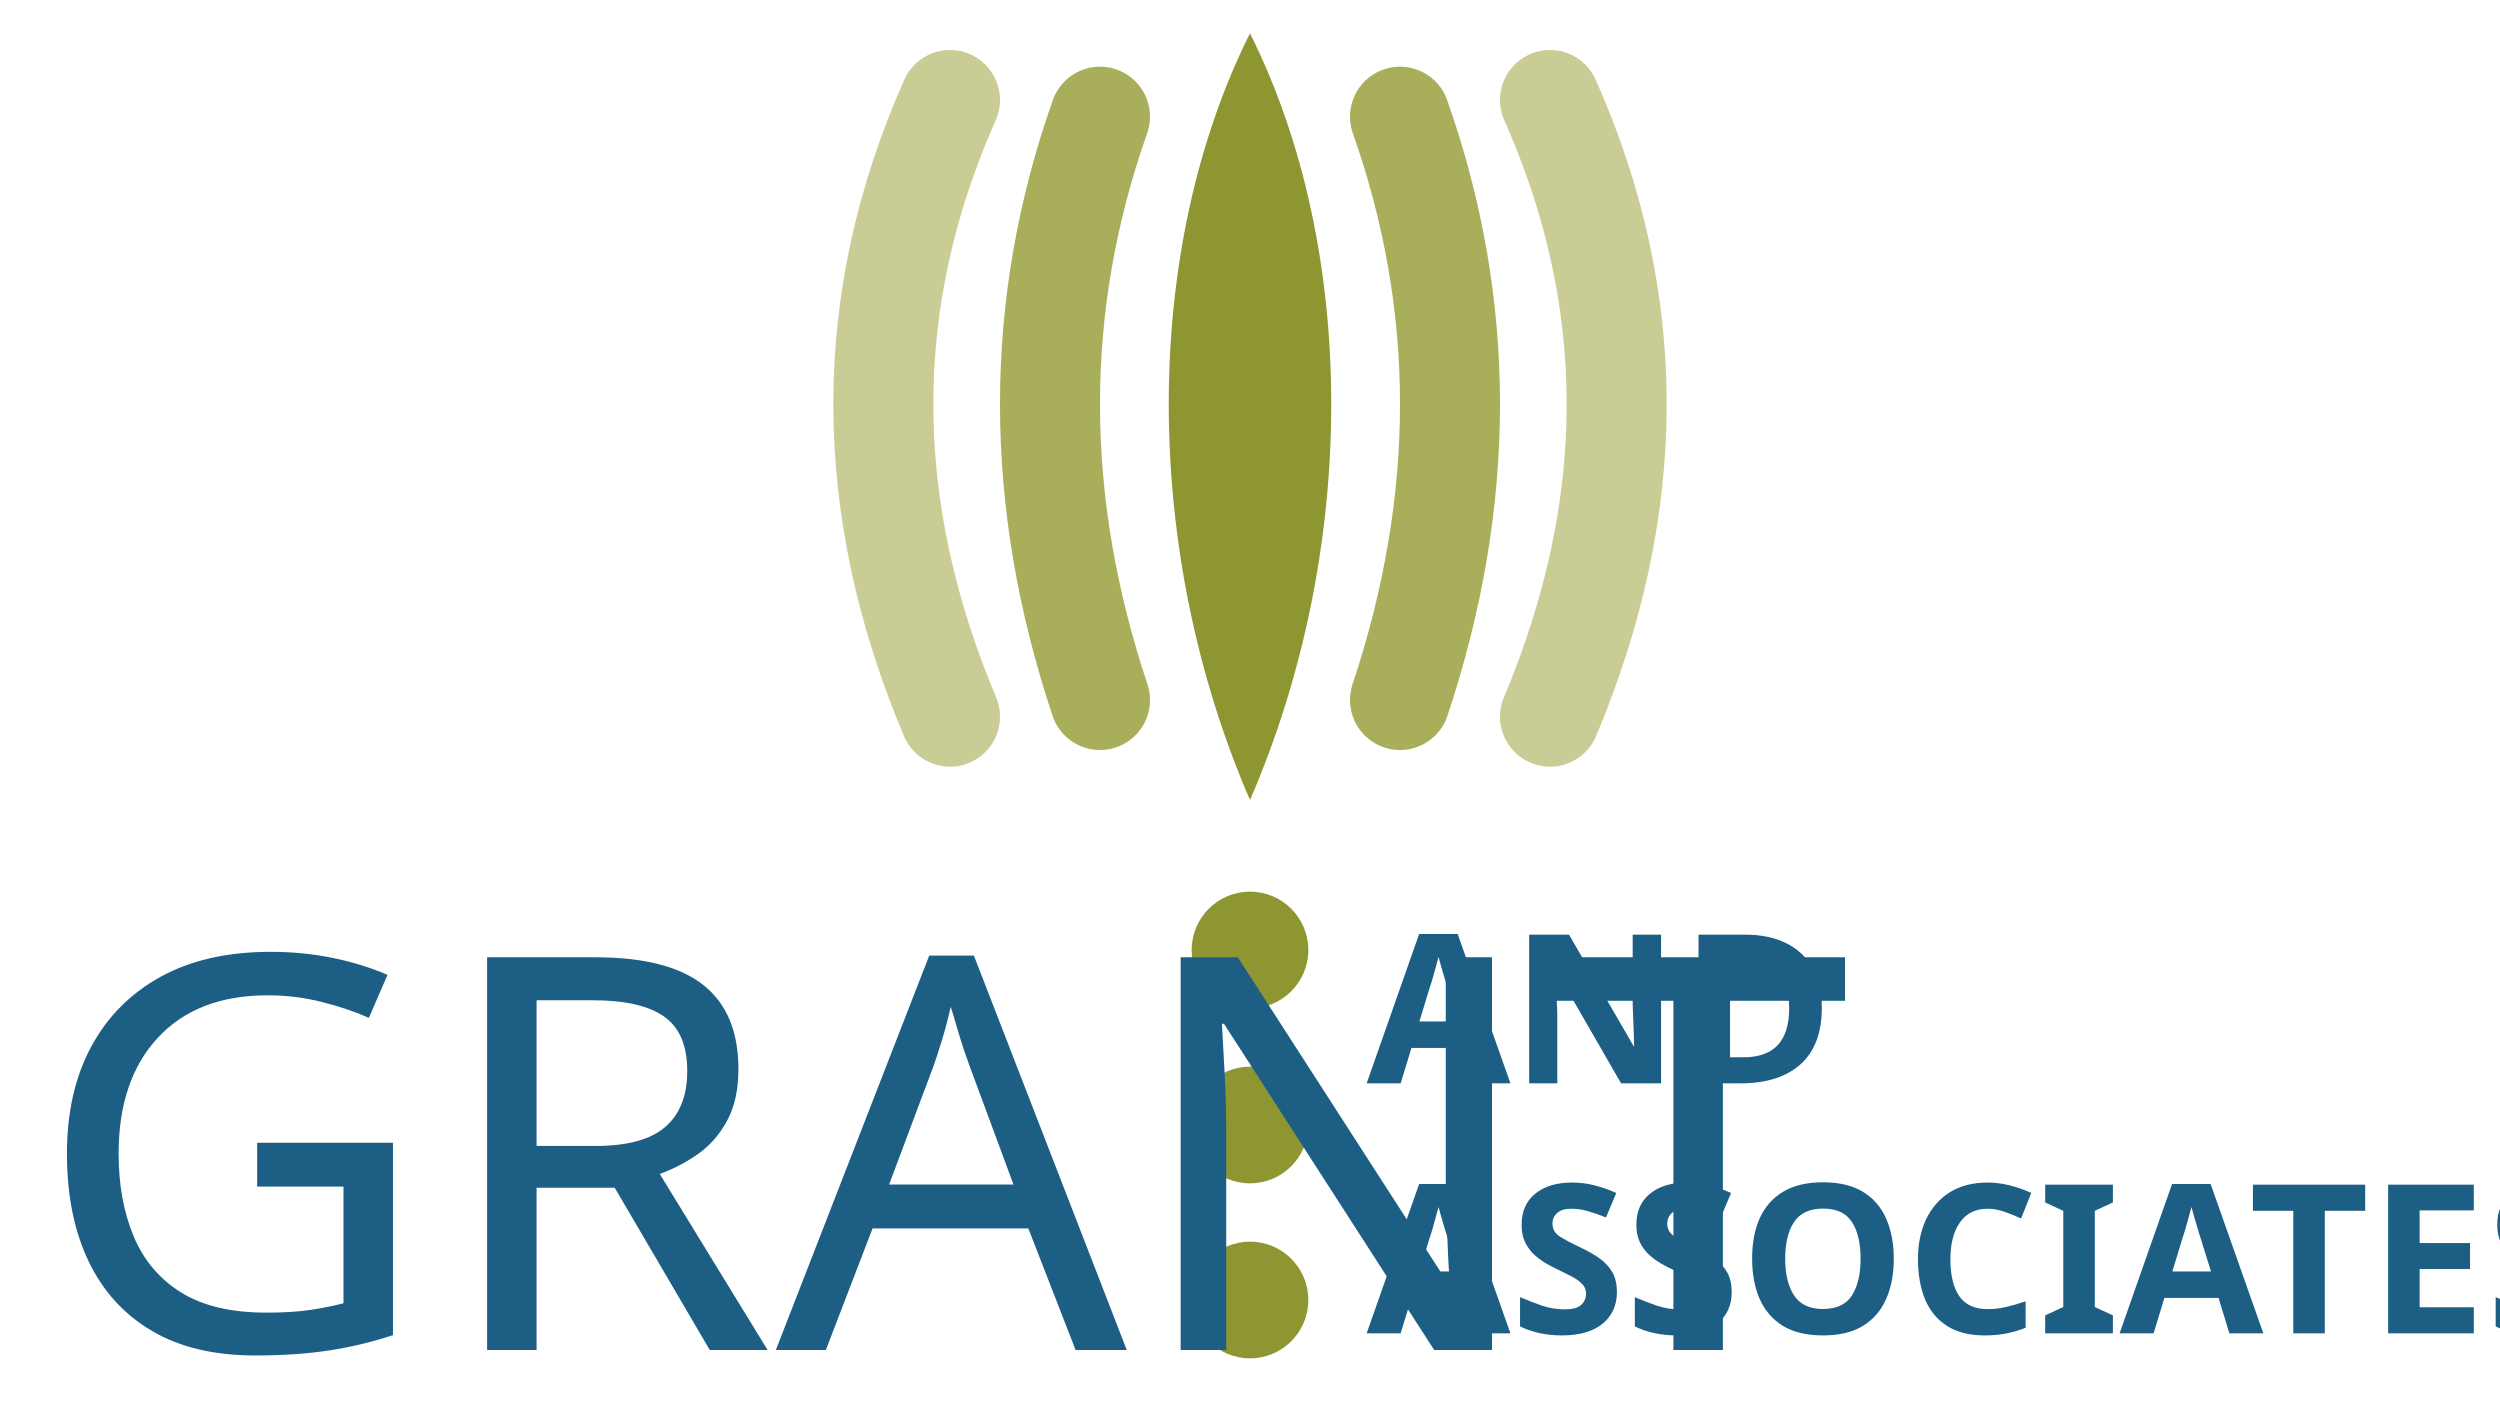
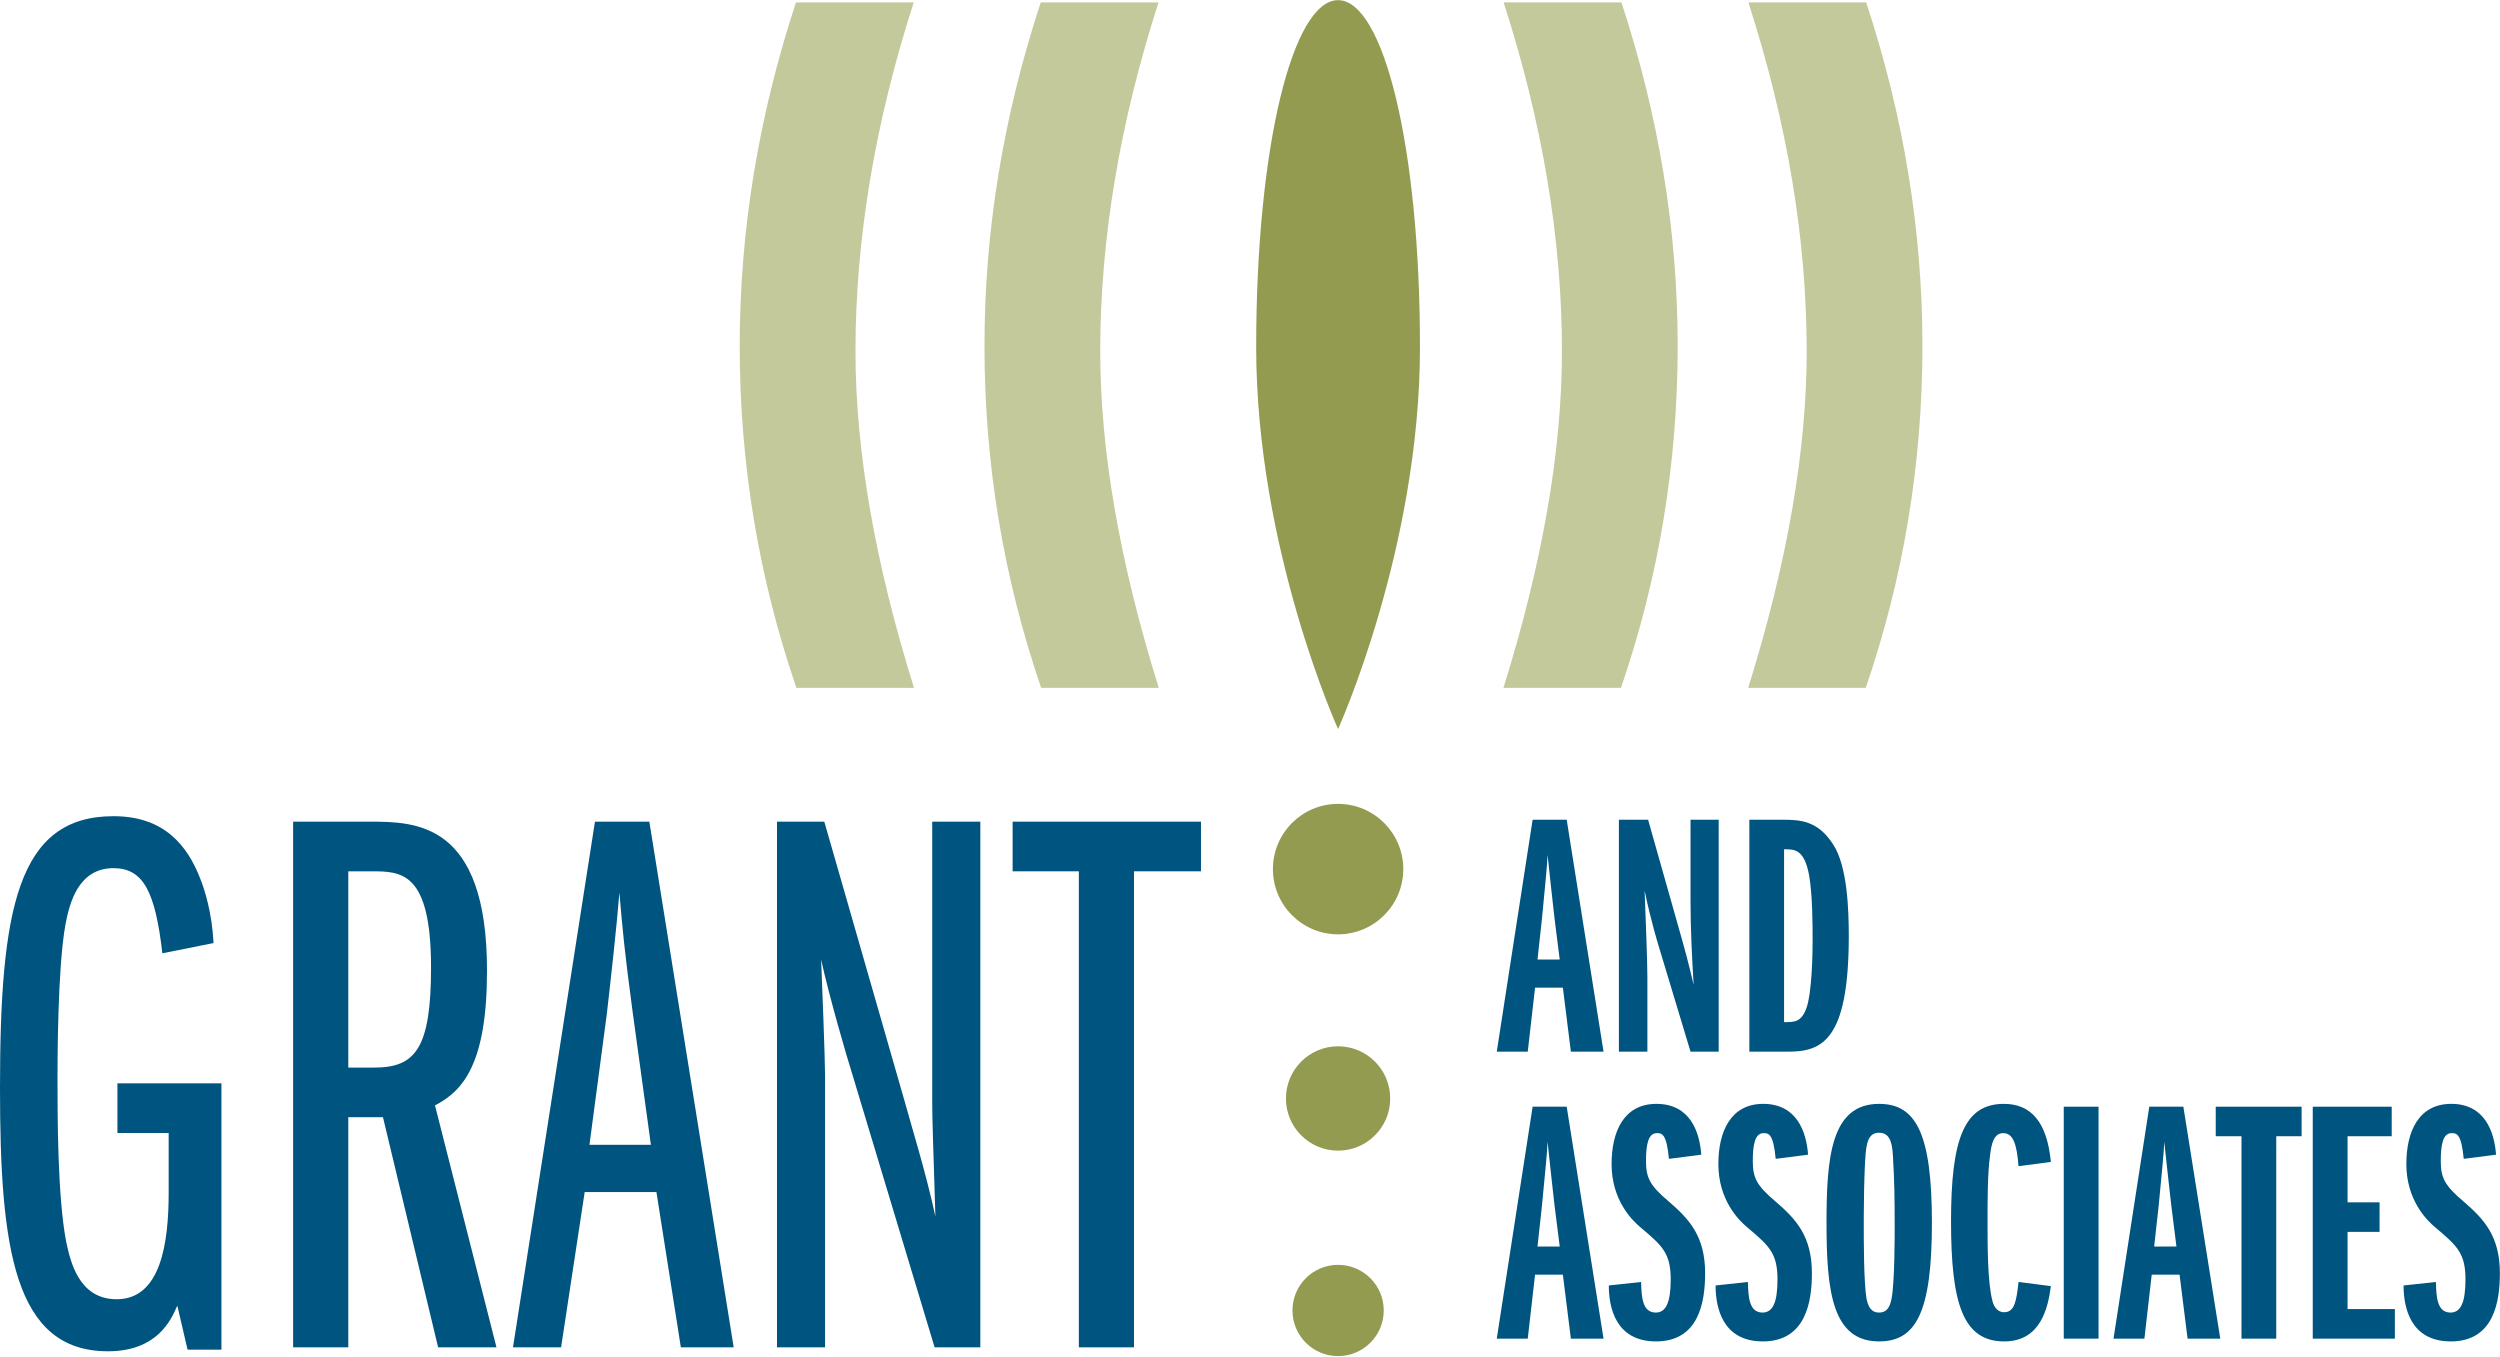
- <svg xmlns="http://www.w3.org/2000/svg" class="logo-svg" viewBox="0 0 300 170" role="img" aria-label="Grant and Associates">
-   <g fill="none" stroke-linecap="round">
-     <path d="M114 12 Q98 48 114 86" stroke="#C9CC94" stroke-width="12" />
-     <path d="M186 12 Q202 48 186 86" stroke="#C9CC94" stroke-width="12" />
-     <path d="M132 14 Q120 48 132 84" stroke="#A9AE5A" stroke-width="12" />
-     <path d="M168 14 Q180 48 168 84" stroke="#A9AE5A" stroke-width="12" />
+ <svg xmlns="http://www.w3.org/2000/svg" class="logo-svg" viewBox="0 0 881.2 478.0" role="img" aria-label="Grant and Associates">
+   <g transform="translate(0 478.0) scale(1 -1)">
+     <path fill="#005480" d="M66.11 2.27 L62.50 17.81 C60.27 12.54 55.27 1.70 38.05 1.70 C5.00 1.70 0.00 37.81 0.00 94.47 C0.00 157.54 6.11 190.31 40.00 190.31 C58.05 190.31 66.11 179.77 70.55 168.38 C72.23 164.20 74.73 156.15 75.27 145.59 L57.23 141.99 C54.73 163.65 50.55 171.99 40.00 171.99 C27.50 171.99 24.45 159.49 23.05 151.99 C20.27 136.70 20.27 103.38 20.27 97.81 C20.27 84.77 20.27 56.15 23.33 40.31 C24.72 33.93 27.50 20.04 41.11 20.04 C56.66 20.04 59.45 39.77 59.45 57.54 L59.45 78.65 L41.39 78.65 L41.39 96.15 L78.05 96.15 L78.05 2.27 L66.11 2.27" />
+     <path fill="#005480" d="M122.77 101.70 L131.93 101.70 C146.39 101.70 151.93 108.38 151.93 136.99 C151.93 170.88 141.39 170.88 130.82 170.88 L122.77 170.88 L122.77 101.70 Z M154.43 3.09 L134.99 84.20 L122.77 84.20 L122.77 3.09 L103.32 3.09 L103.32 188.38 L130.00 188.38 C146.39 188.38 171.66 188.38 171.66 135.88 C171.66 102.81 163.05 93.38 153.32 88.38 L175.00 3.09 L154.43 3.09" />
+     <path fill="#005480" d="M229.43 74.47 L223.05 120.88 C219.99 143.65 219.43 150.60 218.32 163.38 C217.49 152.54 215.27 132.54 213.89 120.59 L207.77 74.47 L229.43 74.47 Z M239.99 3.09 L231.38 57.81 L206.09 57.81 L197.77 3.09 L180.82 3.09 L209.71 188.38 L228.88 188.38 L258.61 3.09 L239.99 3.09" />
+     <path fill="#005480" d="M329.43 3.09 L300.55 98.93 C298.59 105.04 292.21 126.99 289.43 139.77 C289.71 133.38 290.82 104.47 290.82 98.65 L290.82 3.09 L273.88 3.09 L273.88 188.38 L290.55 188.38 L318.88 89.77 C320.82 82.54 326.38 64.77 329.71 49.20 C328.88 75.59 328.59 84.20 328.59 89.20 L328.59 188.38 L345.55 188.38 L345.55 3.09 L329.43 3.09" />
+     <path fill="#005480" d="M380.27 3.09 L380.27 170.88 L356.93 170.88 L356.93 188.38 L423.32 188.38 L423.32 170.88 L399.71 170.88 L399.71 3.09 L380.27 3.09" />
+     <path fill="#005480" d="M549.77 139.78 L547.93 154.38 C547.45 158.30 545.73 174.35 545.49 176.68 C545.38 174.35 545.24 172.27 544.87 168.48 C544.14 160.62 544.01 159.77 543.52 154.26 L541.94 139.78 L549.77 139.78 Z M553.70 107.31 L550.88 129.86 L541.08 129.86 L538.50 107.31 L527.58 107.31 L540.22 189.06 L552.23 189.06 L565.22 107.31 L553.70 107.31" />
+     <path fill="#005480" d="M595.88 107.31 L584.97 143.46 C584.59 144.69 582.02 152.91 579.69 164.06 C580.06 154.75 580.67 138.81 580.67 133.65 L580.67 107.31 L570.63 107.31 L570.63 189.06 L580.92 189.06 L591.33 152.28 C594.16 142.36 595.14 138.69 596.98 130.84 C596.37 140.53 595.88 151.06 595.88 160.02 L595.88 189.06 L605.80 189.06 L605.80 107.31 L595.88 107.31" />
+     <path fill="#005480" d="M628.85 117.72 C632.54 117.72 634.75 117.72 636.59 122.27 C638.79 127.89 638.91 142.97 638.91 146.90 C638.91 151.06 638.91 162.58 637.68 169.45 C635.96 178.65 632.66 178.65 628.85 178.65 L628.85 117.72 Z M616.61 189.06 L628.25 189.06 C634.38 189.06 640.75 188.83 646.14 180.35 C651.18 172.75 651.66 157.19 651.66 148.12 C651.66 110.98 642.09 107.31 630.20 107.31 L616.61 107.31 L616.61 189.06" />
+     <path fill="#005480" d="M549.77 38.63 L547.93 53.22 C547.45 57.15 545.73 73.20 545.49 75.55 C545.38 73.20 545.24 71.13 544.87 67.32 C544.14 59.47 544.01 58.61 543.52 53.11 L541.94 38.63 L549.77 38.63 Z M553.70 6.15 L550.88 28.71 L541.08 28.71 L538.50 6.15 L527.58 6.15 L540.22 87.91 L552.23 87.91 L565.22 6.15 L553.70 6.15" />
+     <path fill="#005480" d="M578.46 26.13 C578.60 21.00 578.83 15.35 583.62 15.35 C587.17 15.35 588.89 18.79 588.89 26.99 C588.89 36.31 585.94 38.89 578.23 45.39 C575.16 47.95 568.05 55.06 568.05 67.70 C568.05 79.10 572.33 88.91 583.85 88.91 C595.63 88.91 599.07 79.22 599.67 71.00 L588.27 69.53 C587.41 78.59 585.71 78.59 583.99 78.59 C581.04 78.59 580.18 74.80 580.18 68.79 C580.18 62.91 581.53 60.10 588.27 54.45 C595.51 48.20 601.02 42.19 601.02 29.20 C601.02 19.02 598.81 5.18 583.73 5.18 C569.52 5.18 567.07 17.07 567.07 24.90 L578.46 26.13" />
+     <path fill="#005480" d="M616.10 26.13 C616.23 21.00 616.47 15.35 621.25 15.35 C624.81 15.35 626.53 18.79 626.53 26.99 C626.53 36.31 623.58 38.89 615.86 45.39 C612.80 47.95 605.69 55.06 605.69 67.70 C605.69 79.10 609.98 88.91 621.49 88.91 C633.27 88.91 636.70 79.22 637.31 71.00 L625.90 69.53 C625.04 78.59 623.34 78.59 621.62 78.59 C618.68 78.59 617.82 74.80 617.82 68.79 C617.82 62.91 619.16 60.10 625.90 54.45 C633.15 48.20 638.66 42.19 638.66 29.20 C638.66 19.02 636.45 5.18 621.37 5.18 C607.15 5.18 604.71 17.07 604.71 24.90 L616.10 26.13" />
+     <path fill="#005480" d="M657.91 20.25 C658.40 17.93 659.26 15.35 662.33 15.35 C665.39 15.35 666.25 17.79 666.74 20.25 C667.84 25.76 667.84 43.42 667.84 44.88 C667.84 56.54 667.72 61.68 667.23 70.39 C666.98 76.39 665.51 78.73 662.33 78.73 C659.26 78.73 658.40 76.39 657.91 73.83 C656.94 68.67 656.94 47.46 656.94 46.97 C656.94 40.61 656.94 25.76 657.91 20.25 Z M662.33 88.91 C675.32 88.91 680.96 78.59 680.96 46.97 C680.96 15.35 675.32 5.18 662.33 5.18 C645.78 5.18 643.81 22.95 643.81 46.97 C643.81 70.14 645.41 88.91 662.33 88.91" />
+     <path fill="#005480" d="M722.89 24.67 C721.90 17.07 719.34 5.18 706.47 5.18 C692.00 5.18 687.70 18.28 687.70 47.46 C687.70 76.39 692.25 88.91 706.33 88.91 C715.90 88.91 721.55 82.52 722.89 68.44 L711.49 66.95 C710.88 74.92 709.52 78.59 706.10 78.59 C702.78 78.59 701.92 74.92 701.43 70.51 C700.57 64.38 700.57 54.94 700.57 46.74 C700.57 39.26 700.57 25.76 702.29 19.51 C702.54 18.28 703.52 15.47 706.47 15.47 C710.14 15.47 710.75 19.51 711.49 26.13 L722.89 24.67" />
+     <path fill="#005480" d="M727.43 6.15 L727.43 87.91 L739.69 87.91 L739.69 6.15 L727.43 6.15" />
+     <path fill="#005480" d="M767.15 38.63 L765.32 53.22 C764.83 57.15 763.11 73.20 762.86 75.55 C762.74 73.20 762.62 71.13 762.25 67.32 C761.51 59.47 761.39 58.61 760.90 53.11 L759.30 38.63 L767.15 38.63 Z M771.08 6.15 L768.25 28.71 L758.44 28.71 L755.86 6.15 L744.97 6.15 L757.58 87.91 L769.59 87.91 L782.60 6.15 L771.08 6.15" />
+     <path fill="#005480" d="M790.08 6.15 L790.08 77.50 L781.00 77.50 L781.00 87.91 L811.27 87.91 L811.27 77.50 L802.33 77.50 L802.33 6.15 L790.08 6.15" />
+     <path fill="#005480" d="M815.20 6.15 L815.20 87.91 L843.03 87.91 L843.03 77.50 L827.47 77.50 L827.47 54.20 L838.75 54.20 L838.75 43.79 L827.47 43.79 L827.47 16.58 L844.14 16.58 L844.14 6.15 L815.20 6.15" />
+     <path fill="#005480" d="M858.62 26.13 C858.73 21.00 858.97 15.35 863.75 15.35 C867.31 15.35 869.03 18.79 869.03 26.99 C869.03 36.31 866.08 38.89 858.36 45.39 C855.30 47.95 848.19 55.06 848.19 67.70 C848.19 79.10 852.48 88.91 864.01 88.91 C875.77 88.91 879.20 79.22 879.81 71.00 L868.42 69.53 C867.56 78.59 865.84 78.59 864.12 78.59 C861.18 78.59 860.32 74.80 860.32 68.79 C860.32 62.91 861.68 60.10 868.42 54.45 C875.65 48.20 881.16 42.19 881.16 29.20 C881.16 19.02 878.95 5.18 863.87 5.18 C849.65 5.18 847.21 17.07 847.21 24.90 L858.62 26.13" />
+     <path fill="#939b50" d="M500.51 355.63 C500.51 284.68 471.64 221.03 471.64 221.03 C471.64 221.03 442.78 284.68 442.78 355.63 C442.78 426.58 455.71 477.95 471.64 477.95 C487.58 477.95 500.51 426.58 500.51 355.63" />
+     <path fill="#939b50" d="M494.63 171.66 C494.63 158.97 484.34 148.67 471.64 148.67 C458.95 148.67 448.68 158.97 448.68 171.66 C448.68 184.35 458.95 194.65 471.64 194.65 C484.34 194.65 494.63 184.35 494.63 171.66" />
+     <path fill="#939b50" d="M490.02 90.80 C490.02 80.66 481.80 72.42 471.64 72.42 C461.49 72.42 453.27 80.66 453.27 90.80 C453.27 100.96 461.49 109.20 471.64 109.20 C481.80 109.20 490.02 100.96 490.02 90.80" />
+     <path fill="#939b50" d="M487.74 16.09 C487.74 7.21 480.53 0.00 471.64 0.00 C462.76 0.00 455.57 7.21 455.57 16.09 C455.57 24.98 462.76 32.17 471.64 32.17 C480.53 32.17 487.74 24.98 487.74 16.09" />
+     <path fill="#c4c99c" d="M408.36 477.15 C394.68 434.70 387.81 393.71 387.81 354.18 C387.81 319.08 394.71 279.53 408.44 235.55 L366.99 235.55 C353.67 274.40 347.01 314.57 347.01 356.07 C347.01 396.61 353.61 436.96 366.84 477.15 L408.36 477.15" />
+     <path fill="#c4c99c" d="M322.07 477.15 C308.40 434.70 301.54 393.71 301.54 354.18 C301.54 319.08 308.44 279.53 322.17 235.55 L280.71 235.55 C267.40 274.40 260.73 314.57 260.73 356.07 C260.73 396.61 267.34 436.96 280.56 477.15 L322.07 477.15" />
+     <path fill="#c4c99c" d="M530.00 477.15 C543.68 434.70 550.55 393.71 550.55 354.18 C550.55 319.08 543.66 279.53 529.93 235.55 L571.37 235.55 C584.69 274.40 591.35 314.57 591.35 356.07 C591.35 396.61 584.73 436.96 571.53 477.15 L530.00 477.15" />
+     <path fill="#c4c99c" d="M616.27 477.15 C629.97 434.70 636.82 393.71 636.82 354.18 C636.82 319.08 629.93 279.53 616.20 235.55 L657.64 235.55 C670.96 274.40 677.62 314.57 677.62 356.07 C677.62 396.61 671.02 436.96 657.80 477.15 L616.27 477.15" />
  </g>
-   <path d="M150 4 C163 30 163 66 150 96 C137 66 137 30 150 4 Z" fill="#8E9631" />
-   <g fill="#8E9631">
-     <circle cx="150" cy="114" r="7" />
-     <circle cx="150" cy="135" r="7" />
-     <circle cx="150" cy="156" r="7" />
-   </g>
-   <text x="4" y="162" textLength="128" lengthAdjust="spacingAndGlyphs" font-family="'Archivo Narrow', 'Arial Narrow', sans-serif" font-weight="500" font-size="66" fill="#1D5F84">GRANT</text>
-   <text x="164" y="130" font-family="'Archivo Narrow', 'Arial Narrow', sans-serif" font-weight="600" font-size="25" fill="#1D5F84">AND</text>
-   <text x="164" y="160" textLength="118" lengthAdjust="spacingAndGlyphs" font-family="'Archivo Narrow', 'Arial Narrow', sans-serif" font-weight="600" font-size="25" fill="#1D5F84">ASSOCIATES</text>
</svg>
